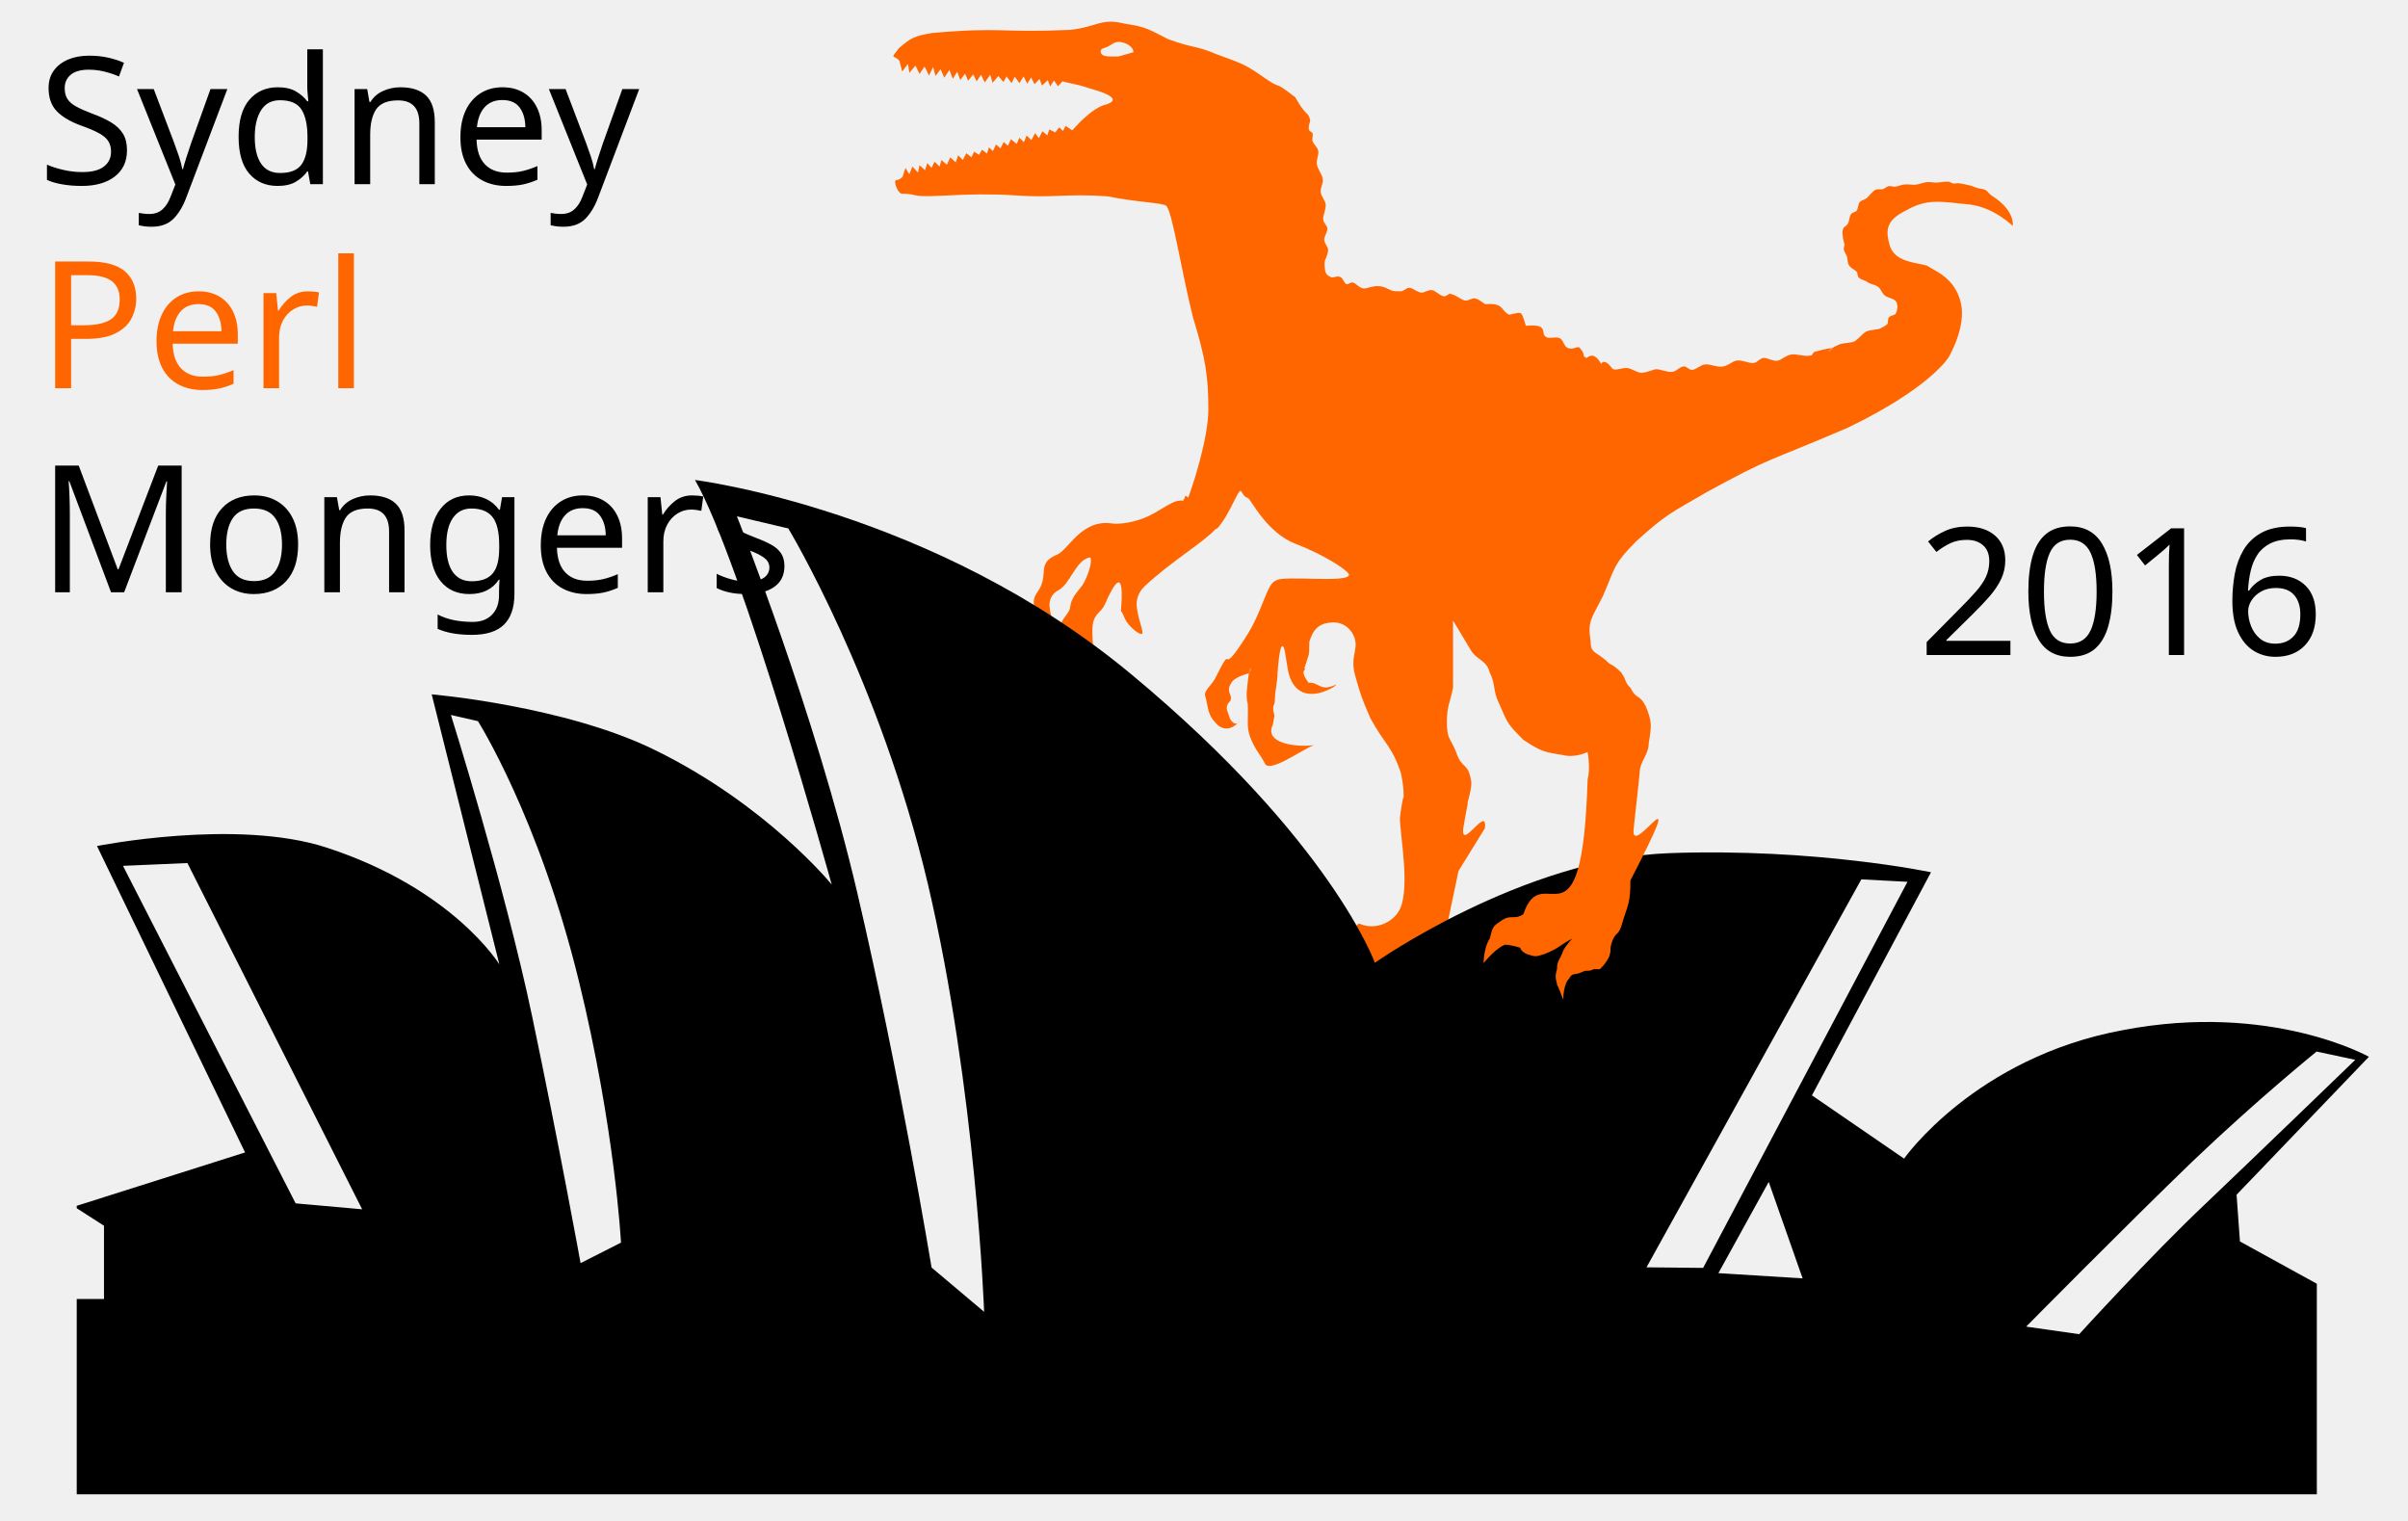
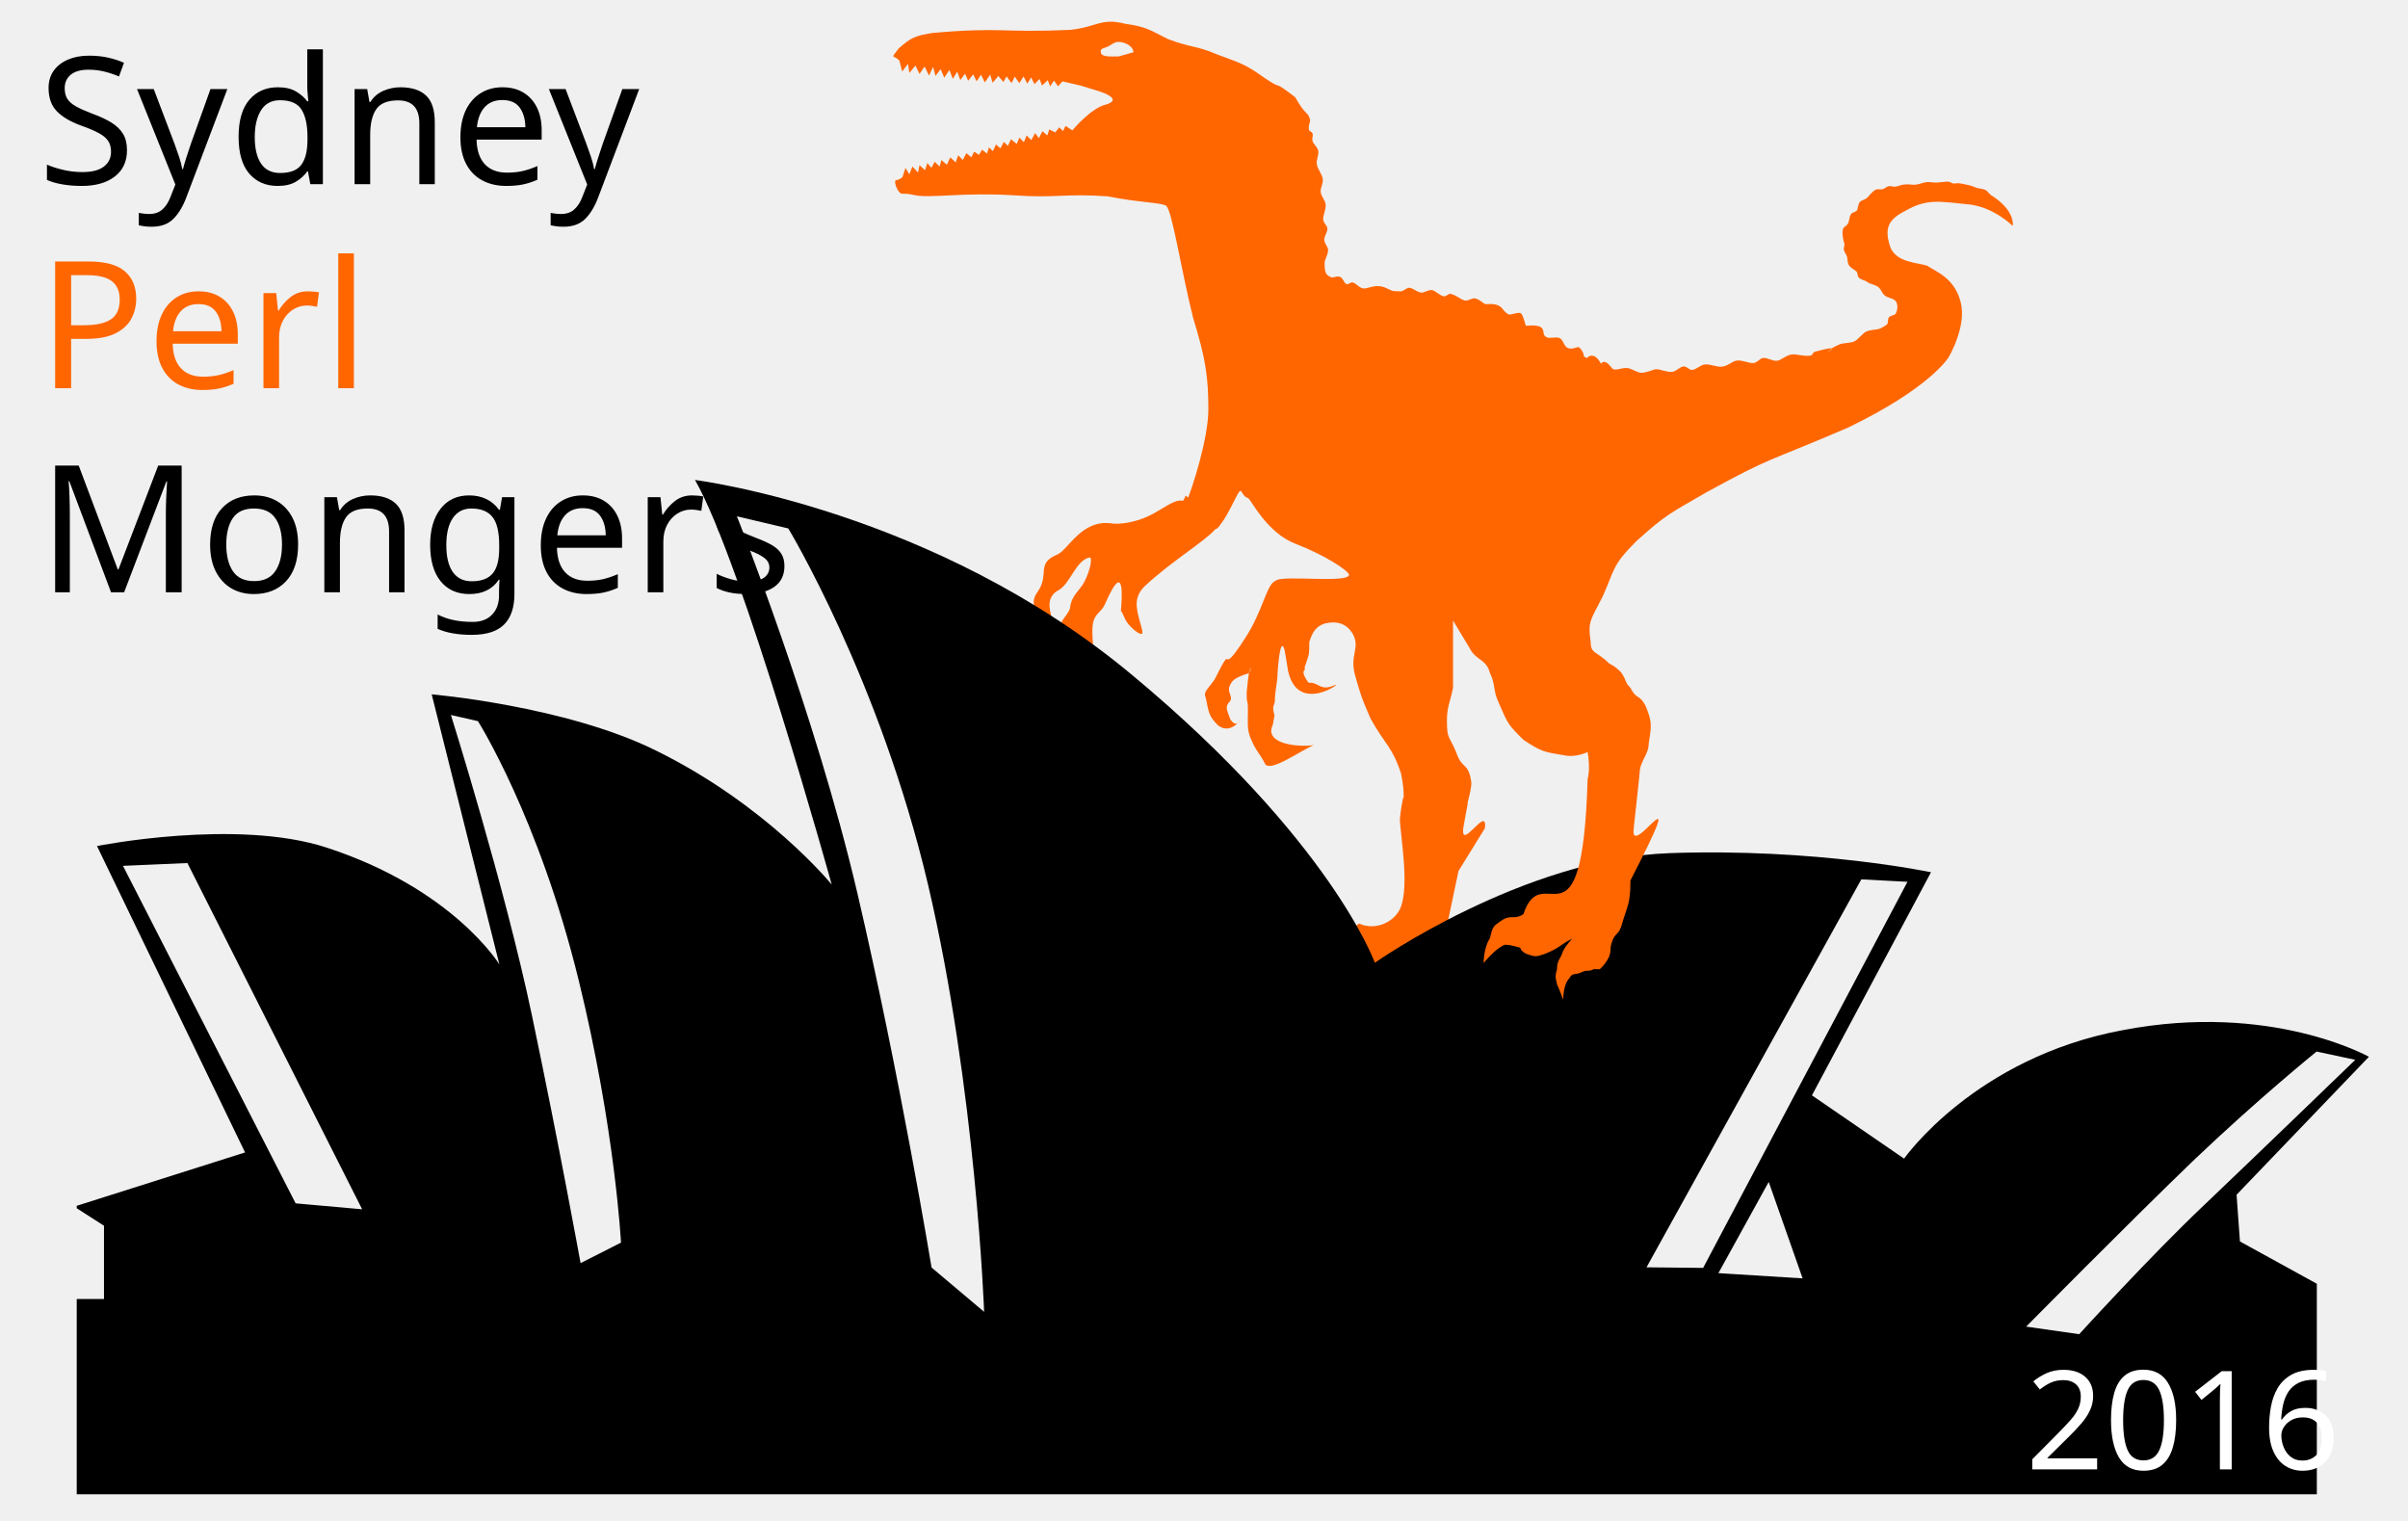
<svg xmlns="http://www.w3.org/2000/svg" version="1.1" id="svg3388" x="0px" y="0px" width="950px" height="600px" viewBox="0 0 950 600" enable-background="new 0 0 950 600" xml:space="preserve">
  <defs id="defs21" />
  <path d="m 552.288,322.907 c 0.098,6.56 3.924,26.499 0.185,35.332 -2.169,5.129 -9.381,9.183 -16.367,6.084 -7.506,6.089 -3.834,3.641 -12.591,8.512 -2.502,2.436 -3.753,0 -7.506,1.218 -3.753,2.436 -5.004,2.436 -7.506,6.089 -2.502,3.653 -2.502,8.524 -2.502,8.524 0,0 3.753,-4.871 7.506,-6.089 3.753,0 3.753,1.218 7.506,0 2.502,0 2.502,0 5.004,-1.218 l 5.004,0 c 0,0 -6.255,3.653 -7.506,8.524 -1.251,4.871 -1.251,8.524 -1.251,8.524 0,0 3.753,-4.871 6.255,-6.089 2.502,-2.436 2.502,-2.436 5.004,-3.653 2.502,-1.218 3.753,0 5.004,-1.218 1.251,0 1.251,0 3.753,-1.218 2.502,0 2.502,1.218 6.255,0 10.008,-2.436 10.008,-3.653 16.263,-9.742 5.004,-4.871 6.255,-12.178 6.255,-12.178 l 4.358,-20.729 10.392,-16.816 c 1.251,-9.742 -9.746,9.536 -8.495,-0.206 0.652,-3.803 1.301,-7.268 1.775,-9.723 -8.168,-2.053 -17.335,-1.153 -25.534,-2.09 -0.424,2.086 -0.896,4.601 -1.261,8.159 z" id="path3" style="fill:#ff6600" />
  <path d="m 467.733,195.55 c -0.451,1.102 -0.797,1.815 -0.985,2.009 -3.486,-0.849 -8.491,3.642 -13.617,6.026 -5.754,2.676 -11.607,3.318 -14.565,2.897 -11.939,-1.7 -17.12,10.466 -21.426,12.259 -8.705,3.624 -2.798,7.841 -7.917,14.925 -4.783,6.619 3.956,12.048 6.108,14.187 1.885,1.874 -0.928,-4.03 -1.273,-8.639 -0.253,-3.369 1.696,-5.442 3.368,-6.291 4.857,-2.466 6.806,-11.732 12.377,-13.011 1.27,-0.292 0.508,4.687 -1.978,9.586 -1.685,3.321 -5.072,5.217 -5.646,10.138 -0.308,2.636 -4.652,5.498 -3.579,8.183 1.452,3.639 0.354,3.243 1.56,6.789 0.527,1.547 -0.066,4.735 0.323,6.799 0.424,2.246 2.068,4.37 3.105,6.079 2.395,3.953 14.65,1.87 15.325,2.041 1.283,0.325 -7.736,-1.842 -7.589,-11.956 0.072,-3.154 -0.794,-8.456 -0.085,-11.941 0.717,-3.527 3.372,-4.302 4.598,-7.116 4.007,-9.197 7.885,-14.949 6.375,2.58 0.69,0.267 1.139,2.658 2.52,4.537 1.859,2.53 4.726,4.662 5.681,4.447 1.323,-0.299 -2.181,-7.209 -1.972,-12.27 0.143,-3.515 2.402,-5.849 3.31,-6.696 10.184,-9.509 23.473,-17.533 27.543,-22.144 0.671,-0.46 1.31,-1.02 1.927,-1.649 -6.028,-2.734 -8.787,-8.802 -13.487,-11.768 z" id="path5" style="fill:#ff6600" />
  <description>Copyright (C) 2012, Sebastian Riedel.</description>
  <g id="g3602" transform="matrix(45.95975,0,0,45.95975,30.27219,-62.83343)">
    <path d="M18.54,11.622l1.136-1.184c0,0-0.839-0.473-2.111-0.229c-1.272,0.235-1.879,1.103-1.879,1.103l-0.791-0.543l1.022-1.915   c0,0-0.987-0.209-2.245-0.164c-1.256,0.045-2.529,0.941-2.529,0.941S10.77,8.584,9.062,7.163C7.358,5.741,5.307,5.487,5.307,5.487   C5.711,6.188,6.481,8.96,6.481,8.96S5.927,8.277,4.963,7.805C4.19,7.425,3.047,7.327,3.047,7.327l0.581,2.318   c0,0-0.396-0.648-1.481-1.002C1.372,8.389,0.174,8.629,0.174,8.629l1.271,2.63L0,11.717v0.021l0.234,0.15v0.629H0v1.676h19.229   v-1.807l-0.66-0.363L18.54,11.622z M1.879,11.696L0.397,8.799L0.95,8.775l1.5,2.972L1.879,11.696z M4.325,12.209   c0,0-0.183-1.009-0.416-2.119C3.676,8.979,3.212,7.504,3.212,7.504l0.232,0.053c0,0,0.523,0.826,0.866,2.229   c0.311,1.269,0.362,2.247,0.362,2.247L4.325,12.209z M7.338,12.247c0,0-0.275-1.666-0.638-3.218   c-0.363-1.551-1.033-3.23-1.033-3.23l0.441,0.104c0,0,0.785,1.299,1.199,3.055c0.413,1.76,0.482,3.669,0.482,3.669L7.338,12.247z    M13.475,12.245l1.844-3.33l0.396,0.021l-1.754,3.314L13.475,12.245z M14.092,12.295l0.432-0.783l0.291,0.828L14.092,12.295z    M17.189,12.819l-0.455-0.065c0,0,0.873-0.884,1.433-1.423c0.562-0.536,1.06-0.938,1.06-0.938l0.332,0.071   c0,0-0.854,0.825-1.305,1.254C17.805,12.143,17.189,12.819,17.189,12.819z" id="path10" />
  </g>
  <g id="g3392" transform="matrix(1.206634,0,0,1.206634,475.5123,-74.91665)">
    <path d="m 11.364,297.54 c 0,0 -0.28,0.397 -0.767,0.88 0.495,-0.298 0.767,-0.88 0.767,-0.88 z" id="path13" style="fill:#ff6600" />
    <path d="m 203.65,176.941 c 0,0 1.67,-0.86 1.155,-1.043 -1.024,0.664 -1.155,1.043 -1.155,1.043 z" id="path15" style="fill:#ff6600" />
    <path d="M 14.277,281.982 15,280.863 c 0,0 -0.234,-1.737 -0.723,1.119 z" id="path17" style="fill:#ff6600" />
    <path d="m 257,125.953 c -0.739,-0.462 -1.158,-1.349 -1.886,-1.728 -0.923,-0.48 -2.152,-0.428 -3.076,-0.784 -0.563,-0.217 -0.975,-0.412 -1.546,-0.585 -0.524,-0.16 -1.209,-0.301 -1.744,-0.425 -0.754,-0.175 -1.52,-0.316 -2.303,-0.426 -0.639,-0.089 -1.379,0.166 -1.981,0.055 -0.534,-0.098 -0.927,-0.567 -1.541,-0.581 -1.121,-0.024 -2.522,0.233 -3.748,0.3 -0.974,0.053 -2.218,-0.256 -3.271,-0.152 -1.208,0.12 -2.238,0.661 -3.569,0.841 -1.066,0.144 -2.41,-0.239 -3.568,-0.061 -1.215,0 -2.104,0.6 -3.147,0.707 -0.727,0.074 -1.492,-0.293 -2.144,-0.169 -0.697,0.134 -1.275,0.763 -1.894,0.951 -0.926,0.282 -1.689,-0.154 -2.461,0.246 -1.04,0.54 -2.031,1.962 -2.852,2.702 -0.616,0.556 -1.803,0.699 -2.327,1.359 -0.561,0.705 -0.452,1.934 -0.941,2.75 -0.525,0.525 -1.466,0.527 -1.891,1.165 -0.562,0.846 -0.57,2.336 -0.964,3.017 -0.643,1.111 -1.457,0.95 -1.688,1.988 -0.332,1.499 0.132,3.599 0.542,4.83 0,0.529 -0.357,1.214 -0.211,1.837 0.198,0.846 0.932,1.642 1.075,2.385 0.213,1.095 -0.01,1.798 0.743,2.858 0.491,0.692 1.7,1.229 2.393,1.92 0.303,0.378 0.156,1.368 0.671,1.89 0.683,0.694 2.053,0.921 2.537,1.278 1.325,0.978 1.914,0.775 3.313,1.471 1.433,0.711 1.569,2.32 2.725,3.18 1.089,0.811 3.222,0.852 3.754,2.182 0.492,1.232 0.317,2.464 -0.227,3.622 -0.273,0.583 -1.81,0.679 -2.232,1.215 -0.566,0.716 -0.062,1.849 -0.734,2.44 -0.306,0.269 -1.021,0.685 -2.005,1.191 -1.079,0.556 -3.182,0.365 -4.72,1.069 -1.027,0.471 -2.818,2.75 -3.911,3.233 -1.298,0.573 -3.614,0.438 -4.83,0.96 -1.186,0.51 -1.987,0.948 -2.536,1.305 0.515,0.183 -1.155,1.043 -1.155,1.043 0,0 0.132,-0.378 1.155,-1.043 -0.357,-0.127 -1.764,0.072 -5.506,1.108 -0.706,0.132 -0.68,1.114 -1.326,1.231 -2.225,0.404 -4.658,-0.601 -6.316,-0.343 -2.054,0.32 -3.211,1.872 -4.769,2.052 -1.359,0.158 -3.154,-1.044 -4.431,-0.927 -1.209,0.112 -1.896,1.544 -3.27,1.674 -1.412,0.134 -3.518,-1.034 -5.354,-0.824 -1.566,0.179 -2.787,1.72 -4.833,1.993 -1.703,0.227 -3.939,-0.896 -5.598,-0.718 -1.655,0.178 -2.732,1.658 -4.305,1.793 -0.688,0.059 -1.911,-1.21 -2.578,-1.158 -1.482,0.116 -2.41,1.615 -3.815,1.784 -1.755,0.21 -3.949,-0.914 -5.378,-0.852 -0.66,0.029 -3.087,1.177 -4.837,1.162 -1.16,-0.01 -3.291,-1.455 -4.513,-1.557 -1.986,-0.167 -4.146,1.219 -5.065,-0.02 -2.597,-3.499 -3.509,-1.317 -3.509,-1.317 0,0 -2.025,-4.441 -4.688,-1.935 -2.055,-1.027 0.156,-0.312 -2.212,-3.263 -0.761,-0.949 -2.206,0.872 -4.151,-0.101 -1.194,-0.682 -1.297,-2.553 -2.456,-3.119 -1.216,-0.593 -3.095,0.202 -4.193,-0.264 -1.85,-0.783 -0.438,-2.242 -2.044,-3.364 -1.225,-0.856 -4.839,-0.422 -4.839,-0.422 -1.621,-5.206 -1.088,-4.48 -5.4,-3.634 -1.561,-0.581 -2.049,-2.033 -3.143,-2.759 -1.786,-1.186 -4.541,-0.514 -4.844,-0.722 -1.198,-0.826 -2.163,-1.608 -3.148,-1.836 -1.051,-0.243 -2.25,0.865 -3.342,0.69 -1.373,-0.22 -2.703,-1.732 -4.796,-2.199 -0.596,-0.132 -1.455,0.984 -2.146,0.812 -1.553,-0.311 -2.67,-1.821 -3.859,-2.014 -1.245,-0.202 -2.548,0.919 -3.545,0.81 -1.506,-0.166 -2.596,-1.515 -3.969,-1.579 -0.809,-0.037 -1.859,1.2 -2.765,1.163 -0.638,-0.026 -1.307,-0.045 -2.031,-0.07 -1.363,-0.047 -2.701,-1.386 -4.611,-1.577 -2.393,-0.342 -4.188,0.817 -5.465,0.703 -1.346,-0.121 -2.481,-1.662 -3.43,-1.93 -0.949,-0.268 -1.489,0.816 -2.276,0.467 -0.602,-0.267 -1.056,-1.854 -1.829,-2.241 -1.179,-0.59 -2.317,0.349 -3.026,0.05 -1.696,-0.715 -2.193,-1.257 -2.193,-4.783 0,-0.914 1.169,-2.585 1.145,-4.185 -0.018,-1.101 -1.215,-1.963 -1.263,-3.35 -0.034,-1 1.09,-2.459 1.032,-3.593 -0.054,-1.061 -1.288,-1.788 -1.368,-2.956 -0.097,-1.432 0.953,-3.33 0.81,-4.906 -0.133,-1.455 -1.455,-2.577 -1.635,-4.14 -0.139,-1.211 0.876,-2.842 0.705,-4.111 -0.235,-1.75 -1.672,-3.162 -1.976,-5.007 -0.212,-1.291 0.727,-2.993 0.478,-4.323 -0.235,-1.257 -1.657,-2.142 -1.928,-3.429 -0.092,-0.279 0.21,-1.794 0.126,-2.052 -0.327,-1.012 -0.987,-0.625 -1.211,-1.361 -0.399,-1.312 0.517,-2.617 0.34,-3.292 -0.77,-2.937 -1.26,-0.906 -4.853,-7.374 -7.896,-6.065 -3.598,-2.013 -9.598,-6.013 -7,-5 -8,-5 -16,-8 -7,-3 -8,-2 -16,-5 -6,-3 -7,-4 -14,-5 -8,-2 -9,1 -18,2 -23,1 -22,-1 -45,1 -6,1 -6.987,1.558 -11,5 -2.976,3.907 -1.818,1.877 0.195,4.091 l 0.89,3.523 1.897,-2.523 0.449,2.975 1.992,-2.419 1.339,2.75 1.661,-2.416 1.44,2.939 1.332,-2.828 0.787,2.975 1.653,-2.223 1.229,2.782 1.67,-2.534 1.11,2.923 1.448,-2.364 1,2.755 1.552,-2.104 1.008,2.325 1.67,-2.093 1.109,2.278 1.441,-2.168 1.22,2.535 1.78,-2.545 0.779,2.656 1.882,-2.204 1.669,1.948 1.009,-1.837 1.661,2.204 1.008,-2.121 1.551,2.129 1.339,-2.204 1.229,2.372 1.229,-2.033 1.118,2.204 1.661,-1.705 0.796,2.154 1.89,-1.755 0.78,2.024 1.236,-1.914 1.339,1.881 1.441,-1.604 5.975,1.391 5.133,1.576 c 0,0 9.316,2.559 3.316,4.559 -5,1 -11.188,8.493 -11.188,8.493 l -2.221,-1.466 -0.824,1.677 -1.243,-1.198 -1.293,1.653 -1.964,-0.967 -0.641,1.958 -1.595,-1.382 -1.162,2.268 -1.229,-1.653 -1.236,2.281 -1.543,-1.501 -0.898,2.204 -1.457,-1.49 -0.882,2.049 -1.881,-1.542 -1.009,2.171 -1.322,-1.29 -1.118,2.102 -1.457,-1.27 -0.984,2.16 -1.33,-1.212 -0.601,2.036 c -0.59,-0.451 -2.359,-1.847 -1.637,-1.248 l -1.008,1.661 -1.584,-1.042 -0.873,1.829 -1.67,-1.314 -1.151,2.215 -1.518,-1.545 -0.797,2.314 -1.796,-1.625 -1.094,2.405 -1.788,-1.543 -0.592,2.122 -1.637,-1.562 -1.017,1.992 -1.371,-1.557 -0.755,2.336 -1.78,-1.653 -0.49,2.419 -1.849,-1.97 -1,2.534 -1.262,-2.074 -0.971,2.962 c 0,0 -1,1 -2,1 -1,0 0,3 1,4 1,1 1.155,-0.026 5.155,0.974 5,1 16,-1 32,0 14,1 16.936,-0.649 30.936,0.351 10,2 17,2 19,3 2,1 4.909,20.675 8.909,36.675 4,13 5,19 5,30 0,9.477 -5.193,25.624 -7.271,30.555 3.479,2.134 5.521,6.499 9.982,8.467 2.297,-2.274 4.113,-5.905 5.782,-9.243 3,-6 1.507,-1.78 4.507,-0.78 0.98,0.49 6.045,11.296 15.531,14.939 9.275,3.562 16.959,8.532 17.469,10.061 0,3 -22,0 -24,2 -3,1 -4.13,10 -10.13,19 -9,14 -2.832,-0.713 -9.832,13.287 -2,3 -3.87,4 -2.87,6 1,5 1,6 4,9 2.83,2.123 5.251,0.438 6.429,-0.73 -0.55,0.331 -1.376,0.309 -2.429,-1.27 -1,-3 -2,-4 0,-6 1,-2 -1.675,-2.87 0.325,-5.87 1,-2 5.675,-3.13 5.675,-3.13 l 0.108,-0.168 C 14.766,279.216 15,280.952 15,280.952 l -0.724,1.119 c -0.203,1.187 -0.451,3.16 -0.744,6.389 0,5 0.402,1.104 0.402,6.104 0,4 -0.312,5.403 0.688,8.403 2,5 3,5 5,9 2.021,2.516 11.751,-4.655 15.828,-6.252 -5.585,0.717 -16.373,-0.493 -13.365,-6.698 l 0.537,-3.05 c -1.039,-3.496 0.13,-3 0.13,-5 0,-3 0.87,-5.805 0.87,-8.805 1,-14 2.377,-7.208 2.377,-7.208 l 1.064,6.468 c 3.203,14.579 18.462,3.216 15.273,4.649 -4.857,2.184 -5.076,-1.008 -8.576,-0.78 -3.348,-4.562 -0.399,-3.963 -1.349,-4.77 1.534,-4.945 1.587,-3.567 1.587,-8.567 1,-3 2,-5 5,-6 4,-1 7,0 9,3 3,5 -1,7 1,14 2,7 2,7 5,14 5,9 7,9 10,18 1.416,7.078 0.827,9.149 0.008,13.3 6.554,0.769 13.882,0.03 20.411,1.716 0.35,-1.858 0.581,-3.016 0.581,-3.016 0,0 2,-6 2,-9 -1,-7 -3,-4 -5,-10 -2,-5 -3,-4 -3,-10 0,-5 1,-6 2,-11 l 0,-10 0,-12 6,10 c 2,3 5,3 6,7 2,4 1,6 3,10 3,7 3,7 8,12 6,4 7,4 13,5 4,1 8,-1 8,-1 0,0 1,5 0,9 -1.799,59.39 -14.624,24.943 -21,44 -3,2 -4,0 -7,2 -3,2 -3,2 -4,6 -2,3 -2,8 -2,8 0,0 4,-5 7,-6 2,0 5,1 5,1 0,0 0,1 2,2 3,1 3,1 6,0 5,-2 5,-3 9,-5 0,0 -2,2 -3,4 -1,3 -2,3 -2,6 -1,3 0,4 0,5 1,2 2,5 2,5 0,0 0,-5 2,-7 1,-2 2,-1 4,-2 2,-1 2,0 4,-1 l 2,0 c 1,-1 2,-2 3,-4 1,-3 0,-2 1,-5 1,-3 2,-2 3,-5 2,-7 3,-7 3,-15 20.012,-38.855 1,-8 1,-16 0,-1 1,-9 2,-19 0,-4 3,-6 3,-10 1,-6 1,-7 -1,-12 -2,-4 -3,-2 -5,-6 -2,-2 -1,-2 -3,-5 -1,-1 -2,-2 -4,-3 -4,-4 -6,-3 -6,-7 -1,-7 0,-7 4,-15 4,-9 3,-10 11,-18 10,-9 11,-9 23,-16 22,-12 18,-9 46,-21 27,-13 33,-23 33,-23 0,0 6,-10 4,-18 -2,-8 -8,-10 -11,-12 -3,-1 -10,-1 -12,-6 -2,-6 -1,-9 5,-12 7,-4 11,-3 21,-2 8,1 14,7 14,7 0,0 1.002,-5.001 -6.998,-10.001 z M -28.351,80.537 c -3,0 -5.844,0.325 -5.844,-1.675 0,-1.015 1.2,-1.014 2.313,-1.533 1.081,-0.504 2.053,-1.545 3.53,-1.545 2,0 4.857,1.39 4.857,3.39 l -4.856,1.363 z" id="path19" style="fill:#ff6600" />
  </g>
  <text id="text4171" y="72.65" x="14.96" style="font-style:normal;font-weight:normal;font-size:40px;line-height:115%;font-family:sans-serif;letter-spacing:0.6px;word-spacing:0px;fill:#000000;fill-opacity:1;stroke:none;stroke-width:1px;stroke-linecap:butt;stroke-linejoin:miter;stroke-opacity:1" xml:space="preserve">
    <tspan style="font-style:normal;font-variant:normal;font-weight:normal;font-stretch:condensed;font-size:70px;line-height:115%;font-family:Impact;-inkscape-font-specification:'Impact Condensed';letter-spacing:0.6px;fill:#000000;fill-opacity:1" y="72.65" x="14.96" id="tspan4173">Sydney</tspan>
    <tspan style="font-style:normal;font-variant:normal;font-weight:normal;font-stretch:condensed;font-size:70px;line-height:115%;font-family:Impact;-inkscape-font-specification:'Impact Condensed';letter-spacing:0.6px;fill:#000000;fill-opacity:1" id="tspan4175" y="153.15" x="14.96" />
    <tspan style="font-style:normal;font-variant:normal;font-weight:normal;font-stretch:condensed;font-size:70px;line-height:115%;font-family:Impact;-inkscape-font-specification:'Impact Condensed';letter-spacing:0.6px;fill:#000000;fill-opacity:1" id="tspan4177" y="233.65" x="14.96">Mongers</tspan>
  </text>
  <text xml:space="preserve" style="font-style:normal;font-weight:normal;font-size:40px;line-height:115%;font-family:sans-serif;letter-spacing:0.6px;word-spacing:0px;fill:#ff6600;fill-opacity:1;stroke:none;stroke-width:1px;stroke-linecap:butt;stroke-linejoin:miter;stroke-opacity:1" x="14.96" y="72.65" id="text3351">
    <tspan id="tspan3353" x="14.96" y="72.65" style="font-style:normal;font-variant:normal;font-weight:normal;font-stretch:condensed;font-size:70px;line-height:115%;font-family:Impact;-inkscape-font-specification:'Impact Condensed';letter-spacing:0.6px;fill:#ff6600;fill-opacity:1" />
    <tspan x="14.96" y="153.15" id="tspan3355" style="font-style:normal;font-variant:normal;font-weight:normal;font-stretch:condensed;font-size:70px;line-height:115%;font-family:Impact;-inkscape-font-specification:'Impact Condensed';letter-spacing:0.6px;fill:#ff6600;fill-opacity:1">Perl</tspan>
    <tspan x="14.96" y="233.65" id="tspan3357" style="font-style:normal;font-variant:normal;font-weight:normal;font-stretch:condensed;font-size:70px;line-height:115%;font-family:Impact;-inkscape-font-specification:'Impact Condensed';letter-spacing:0.6px;fill:#ff6600;fill-opacity:1" />
  </text>
-   <text xml:space="preserve" style="font-style:normal;font-weight:normal;font-size:40px;line-height:125%;font-family:sans-serif;letter-spacing:0px;word-spacing:0px;fill:#000000;fill-opacity:1;stroke:none;stroke-width:1px;stroke-linecap:butt;stroke-linejoin:miter;stroke-opacity:1" x="756.741" y="258.407" id="text4150">
-     <tspan id="tspan4152" x="756.741" y="258.407" style="-inkscape-font-specification:'Impact Condensed';font-family:Impact;font-weight:normal;font-style:normal;font-stretch:condensed;font-variant:normal;font-size:70px">2016</tspan>
+   <text xml:space="preserve" style="font-style:normal;font-weight:normal;font-size:30.989px;line-height:125%;font-family:sans-serif;letter-spacing:0px;word-spacing:0px;fill:#ffffff;fill-opacity:1;stroke:none;stroke-width:1px;stroke-linecap:butt;stroke-linejoin:miter;stroke-opacity:1" x="799.156" y="579.646" id="text4150">
+     <tspan id="tspan4152" x="799.156" y="579.646" style="font-style:normal;font-variant:normal;font-weight:normal;font-stretch:condensed;font-size:54.23px;font-family:Impact;-inkscape-font-specification:'Impact Condensed';fill:#ffffff;fill-opacity:1">2016</tspan>
  </text>
</svg>
